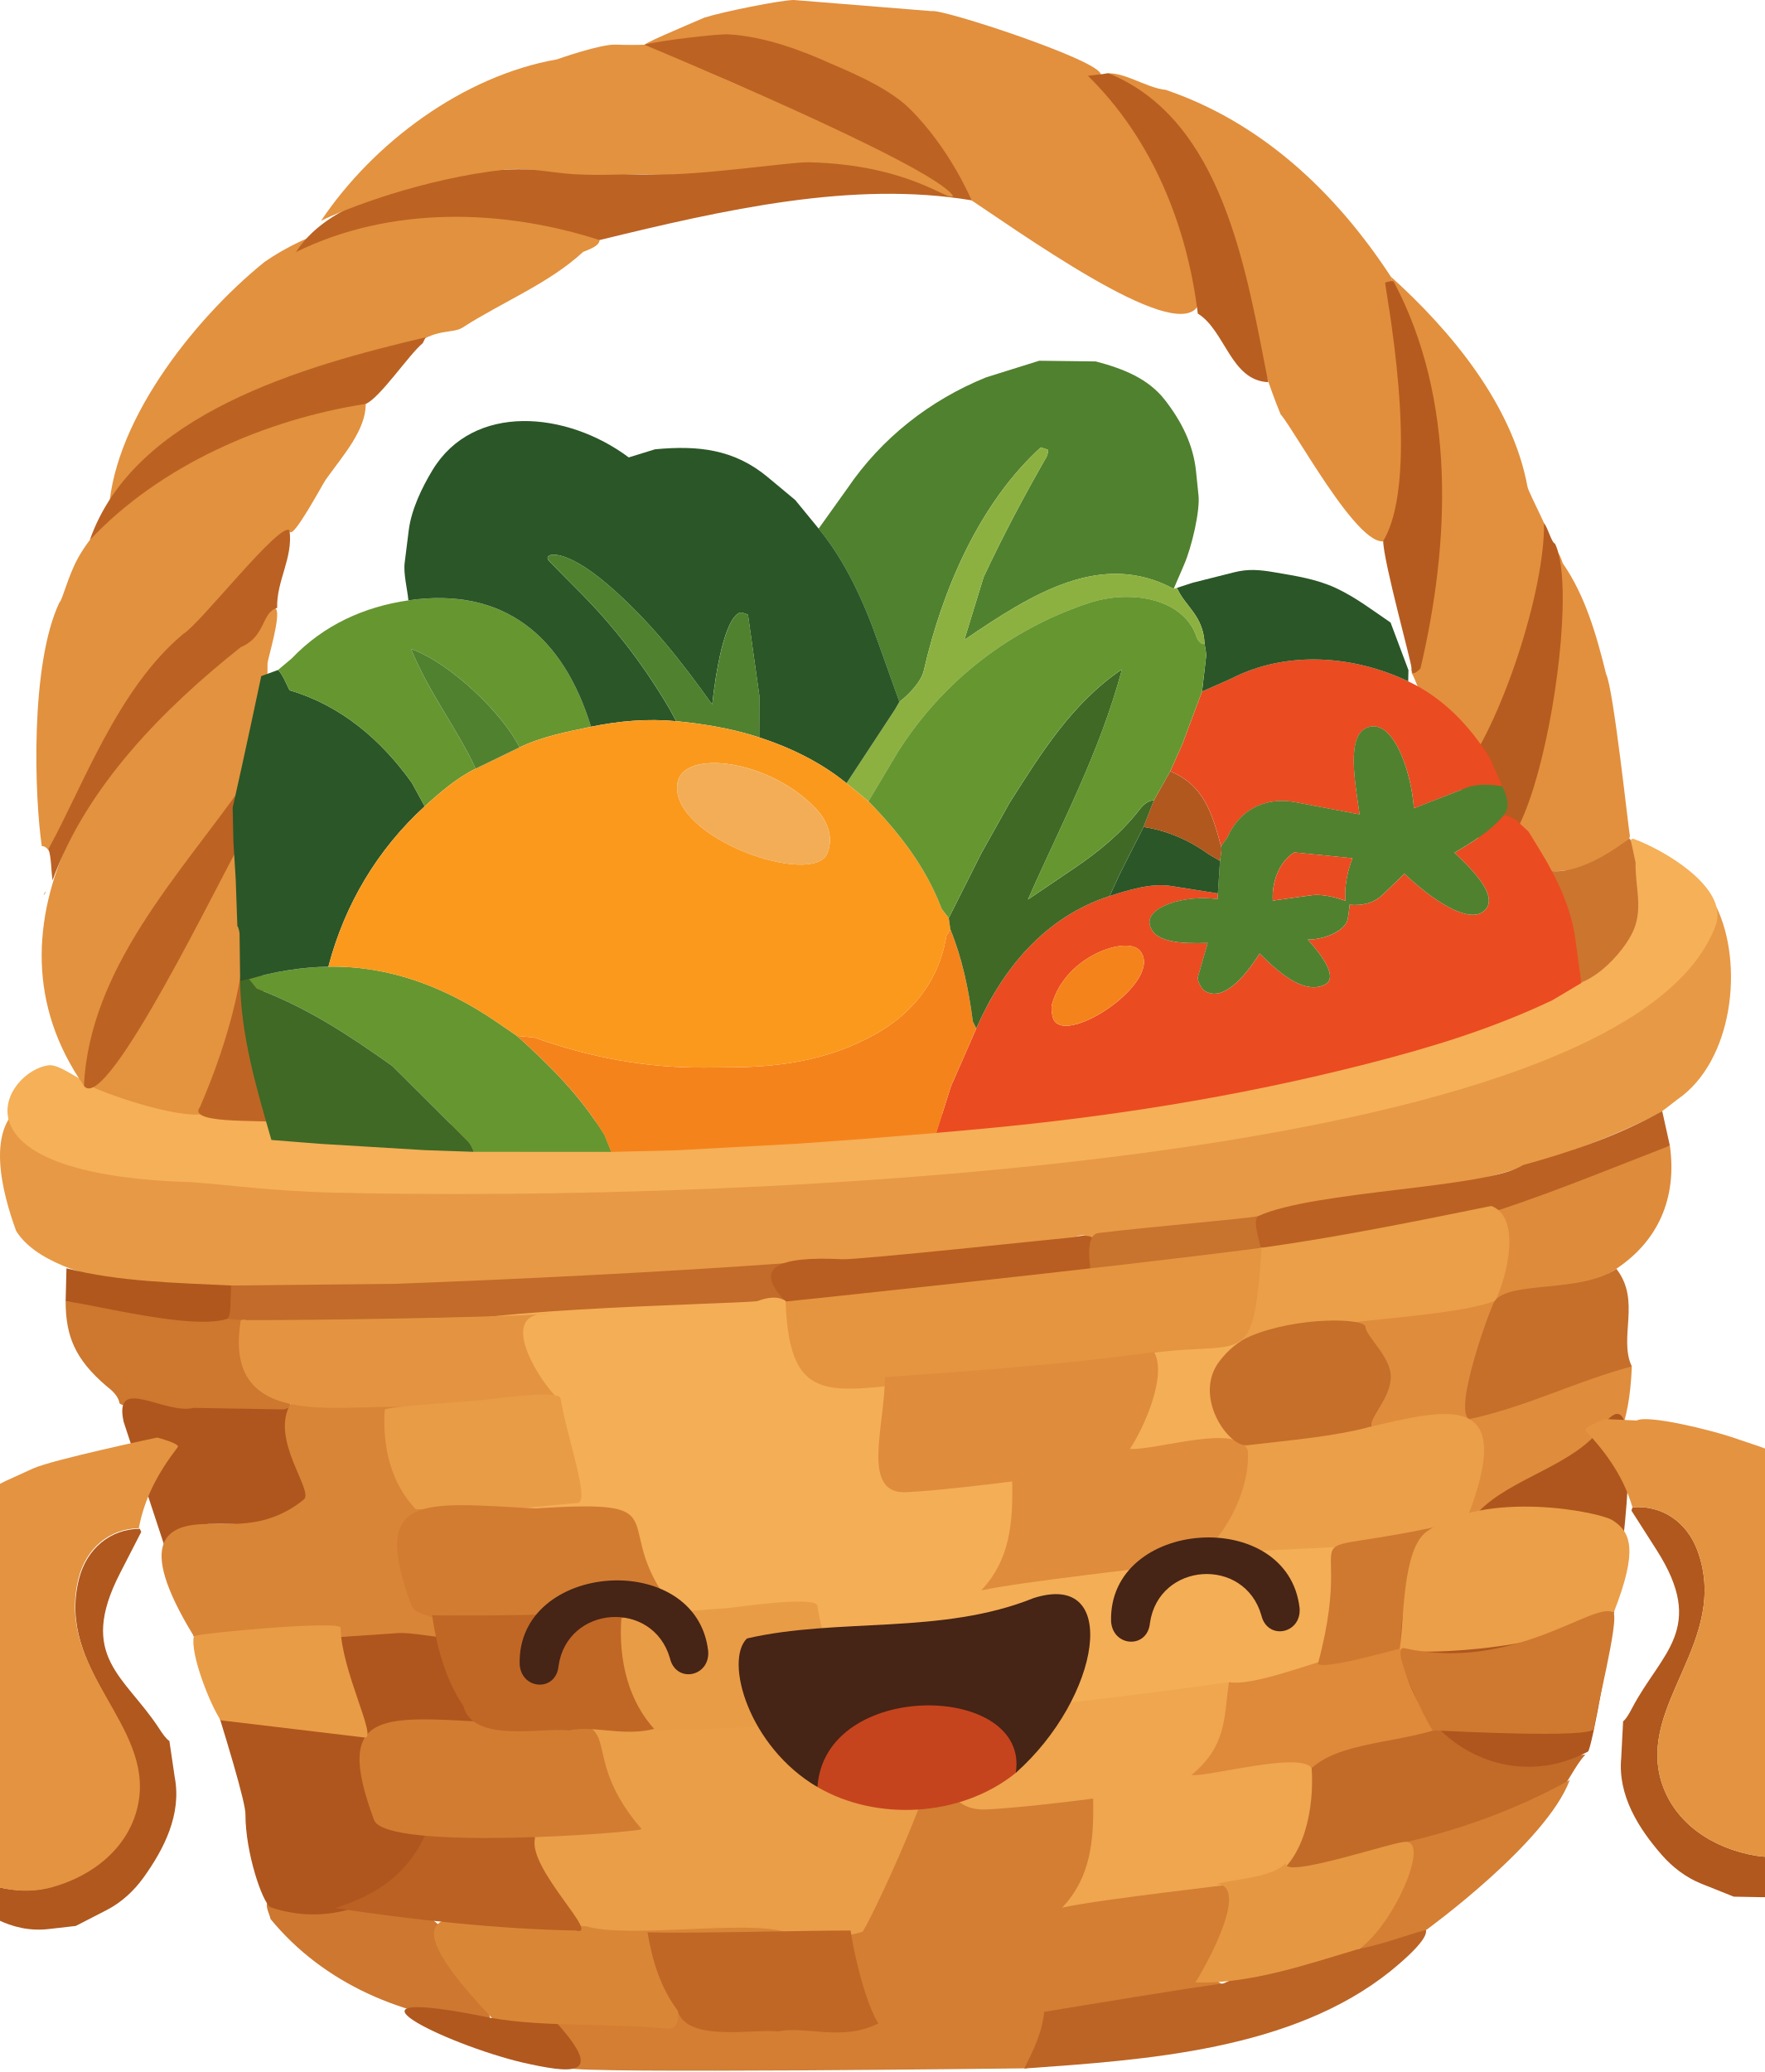
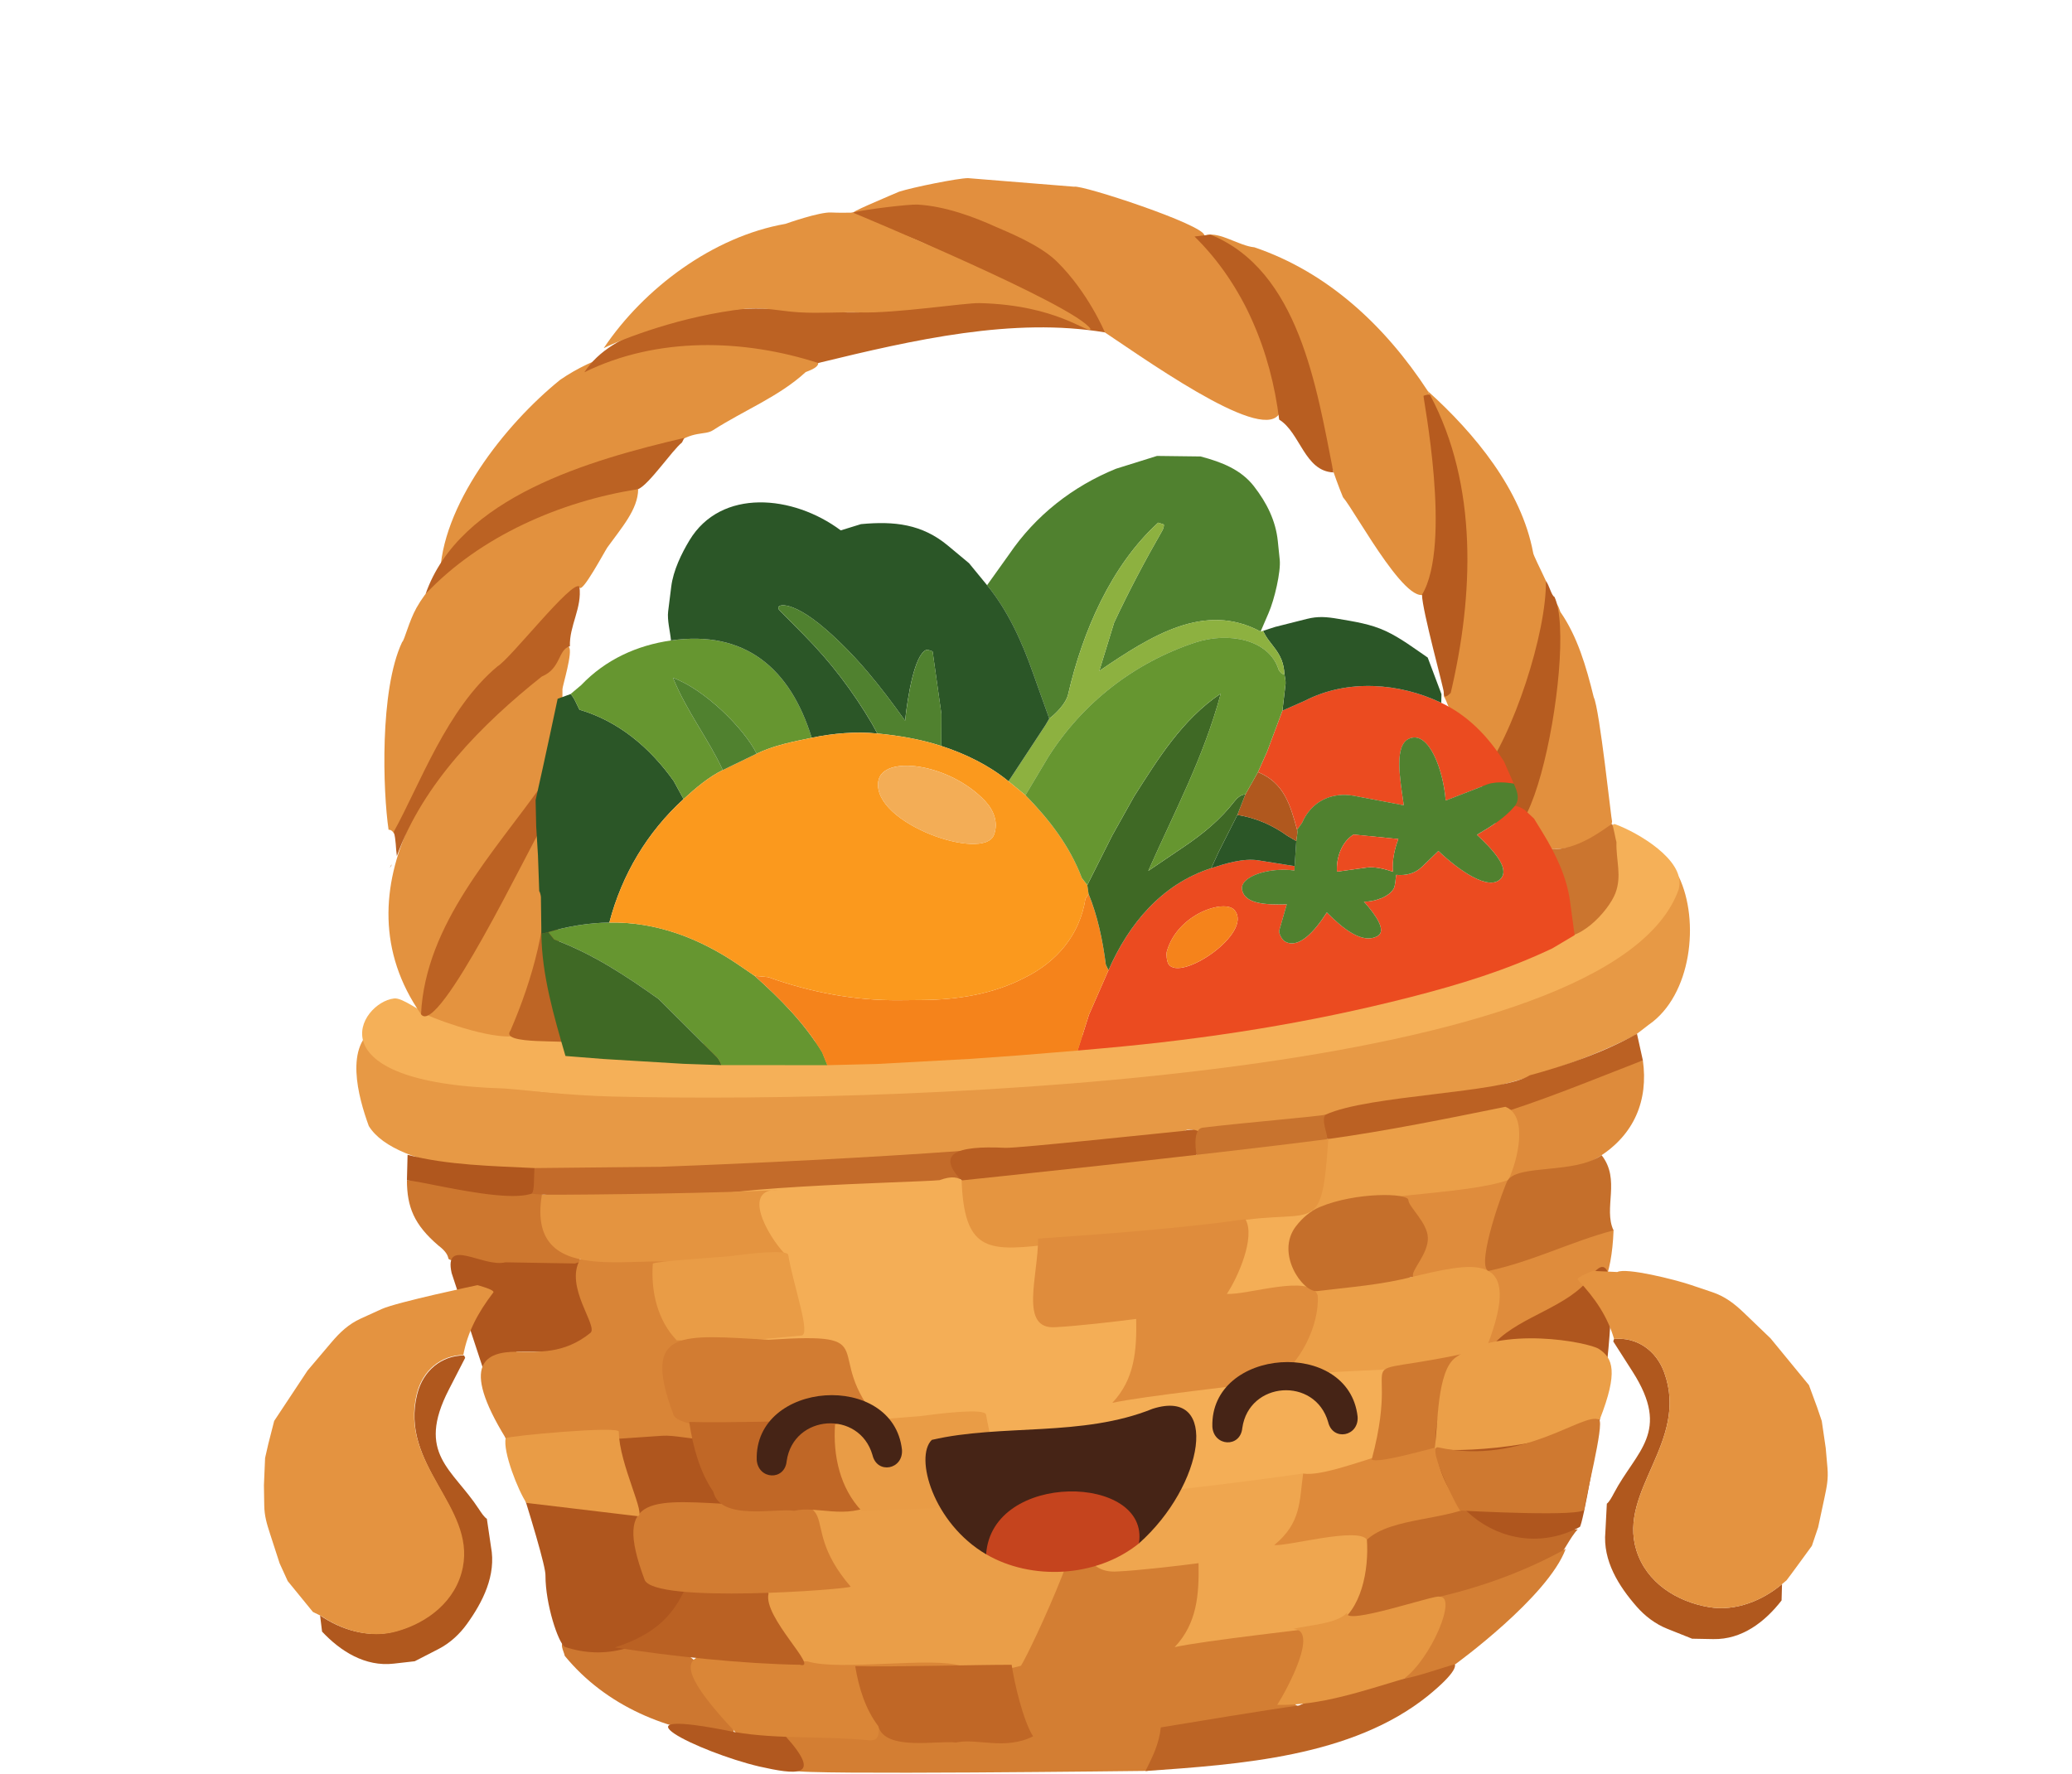
- <svg xmlns="http://www.w3.org/2000/svg" width="534" height="627" viewBox="0 0 534 627" fill="none">
+ <svg xmlns="http://www.w3.org/2000/svg" width="814" height="697" viewBox="-140 -70 814 697" fill="none">
  <g id="cesto">
    <g id="corpo">
      <path d="M519.51 274.461C527.873 291.803 524.535 321.143 507.693 332.701C507.693 332.701 502.015 337.133 502.043 336.969C448.676 363.778 386.763 368.094 330.057 375.547C329.626 372.89 324.216 373.389 324.274 376.4C296.382 377.59 264.873 386.021 238.65 382.443C194.088 387.728 26.303 407.208 4.885 372.477C0.751 361.14 -4.956 340.518 8.012 333.593C30.159 377.292 202.634 355.213 250.716 355.05C339.227 343.357 461.02 342.916 519.49 274.461" fill="#E79945" />
      <path d="M519.5 279.449C493.632 352.834 223.994 363.883 100.618 360.891C82.989 360.459 68.717 358.531 58.185 357.735C-17.895 355.587 1.317 323.877 14.841 322.352C18.352 321.959 25.229 328.021 28.874 328.404C33.957 328.941 41.448 330.083 49.217 331.464C65.187 334.303 99.103 340.422 118.631 340.298C172.44 339.952 267.598 337.727 290.828 336.902C331.87 330.764 381.593 324.433 423.978 313.019C442.528 307.389 465.433 298.786 478.544 290.575C496.03 283.535 489.977 252.19 494.581 253.897C503.847 257.331 521.428 267.815 519.701 278.298" fill="#F5B058" />
      <path d="M286.004 518.845C315.709 522.777 345.769 527.947 325.876 574.716L366.074 568.567C366.697 571.128 371.426 569.881 373.143 569.881C376.02 580.998 360.77 595.433 369.719 600.354L369.162 602.378L317.454 610.578L310.807 625.886C310.807 625.886 173.505 627.584 172.334 625.79C169.006 624.352 172.21 619.009 169.275 614.77C167.155 616.631 166.637 614.894 167.999 612.401C176.746 607.595 191.968 613.494 202.692 611.614C202.883 607.01 207.305 607.269 209.78 611.902C226.507 613.427 246.122 614.559 262.6 611.259C258.888 603.567 256.481 595.376 255.368 586.695C250.688 584.269 277.966 513.263 285.994 518.845H286.004Z" fill="#D37E33" />
      <path d="M479.83 530.987C476.722 534.172 474.42 539.965 471.466 542.756C457.999 548.943 440.562 558.908 425.484 557.431C427.584 560.97 392.326 566.265 391.501 567.282C388.278 567.138 386.705 566.418 389.247 563.685C404.047 513.329 385.602 538.344 436.955 520.043C456.225 520.225 444.235 533.001 479.83 530.978V530.987Z" fill="#C26B29" />
      <path d="M421.014 596.353C391.108 620.447 346.958 623.315 310.011 625.943C312.706 620.486 315.335 615.479 316.035 608.803C327.909 606.827 358.842 601.715 370.304 600.19C382.331 594.704 398.014 590.292 411.538 589.668C426.836 580.604 442.749 578.638 421.004 596.353H421.014Z" fill="#BC6425" />
      <path d="M73.685 399.487C78.577 403.899 87.871 424.933 87.871 424.933C89.665 436.482 36.508 426.458 36.173 424.607C35.914 423.197 35.089 421.634 32.288 419.495C22.601 411.237 19.896 404.225 19.867 393.799C35.501 393.54 72.793 398.672 73.685 399.487Z" fill="#CD772F" />
      <path d="M505.41 346.676C507.625 362.359 502.014 375.921 488.164 384.611C473.288 393.953 449.99 397.742 449.75 394.826C449.184 388.169 450.086 380.371 450.143 378.415C451.179 376.583 452.675 365.044 455.006 363.96C464.435 359.577 491.07 349.899 505.41 346.667V346.676Z" fill="#DE8B3B" />
      <path d="M101.558 577.391C111.869 577.516 126.17 574.849 133.585 583.367C133.095 594.896 152.202 607.777 147.492 612.419C122.324 610.578 98.01 600.372 81.877 580.7C81.474 578.619 79.21 575.482 82.529 574.504C85.483 575.128 101.223 573.142 101.558 577.391Z" fill="#CD7730" />
      <path d="M475.101 538.651C468.089 557.604 431.766 583.952 431.766 583.952C425.417 585.65 417.993 588.499 411.547 589.688C415.336 580.336 427.815 569.67 425.493 557.441C442.634 553.461 459.428 547.313 475.101 538.651Z" fill="#D47F34" />
      <path d="M69.964 389.004C84.677 410.029 29.497 394.5 19.867 393.8L20.117 383.796C35.808 387.892 53.62 388.189 69.954 389.004H69.964Z" fill="#B0571E" />
      <path d="M148.864 610.684C152.038 608.334 165.303 610.012 168.584 612.247C183.69 629.042 172.43 627.315 158.215 624.15C134.822 618.635 96.091 599.836 148.854 610.684H148.864Z" fill="#B1581F" />
      <path d="M238.66 382.194L239.878 383.882C237.461 391.498 245.029 388.055 247.446 391.834C250.141 395.891 238.919 395.824 237.595 393.359C213.031 397.08 183.317 400.754 158.177 397.963C132.088 402.787 68.516 399.516 68.909 399.037C70.002 397.685 69.666 394.088 69.954 389.004L119.408 388.505C155.894 387.163 202.519 384.851 238.65 382.185L238.66 382.194Z" fill="#C36B2A" />
      <path d="M505.41 346.676C465.557 362.1 424.774 380.419 381.449 377.638C379.137 374.597 376.298 370.089 380.778 368.017C397.611 360.229 450.134 359.606 460.934 352.566C475.417 348.614 489.891 343.588 503.099 336.241L505.41 346.676Z" fill="#BB6123" />
      <path d="M324.974 374.396C335.467 371.71 332.618 381.388 328.35 386.03C299.134 387.479 265.593 399.756 238.257 394.356C227.418 383.479 235.235 380.074 254.956 381.052C259.512 381.282 318.624 374.99 324.983 374.396H324.974Z" fill="#B85E22" />
      <path d="M380.777 368.008C378.878 369.888 381.641 375.988 381.449 377.628C380.183 388.534 342.574 381.398 330.124 384.179C330.124 384.179 328.053 373.677 332.474 373.13C346.986 371.327 378.811 368.641 380.768 368.008H380.777Z" fill="#C8732E" />
      <path d="M85.953 426.488C91.372 424.464 92.792 427.514 90.212 435.648C98.029 475.328 105.107 460.231 62.866 461.18C66.338 505.887 116.032 477.227 137.028 491.586C141.872 494.895 148.24 504.419 149.353 513.215C159.376 524.206 139.052 524.139 131.292 524.561C145.689 555.849 114.085 588.077 81.838 577.133C79.268 575.397 74.299 560.453 74.29 549.173C74.654 542.498 51.126 471.961 37.429 430.267C34.226 415.87 49.85 428.214 58.569 426.037L85.943 426.498L85.953 426.488Z" fill="#AF561E" />
      <path d="M229.116 393.751C248.319 386.721 234.977 416.052 250.093 418.095C292.411 417.606 361.326 397.55 401.965 396.293C406.972 386.165 406.713 454.341 403.797 502.27C403.27 511.123 274.436 522.009 227.15 523.026C220.388 522.163 169.956 516.801 148.25 489.974C123.37 459.233 127.523 406.393 130.698 403.583C126.487 396.312 220.158 394.711 229.116 393.751Z" fill="#F4AE56" />
      <path d="M282.656 518.528C293.312 518.193 264.797 578.84 261.104 584.547C260.826 584.988 199.996 599.183 175.969 584.345C153.007 570.159 155.703 527.727 168.047 523.746C191.009 516.332 263.281 519.814 282.656 518.528Z" fill="#EA9E48" />
      <path d="M371.953 509.032C376.03 515.996 370.802 528.005 366.467 534.45C374.792 534.901 394.302 526.47 396.997 535.035C397.802 546.746 394.992 562.899 384.451 568.701C373.852 570.255 333.453 574.629 321.473 577.257C330.268 567.963 331.103 556.626 330.853 544.272C323.142 545.298 306.846 547.168 299.173 547.514C284.718 548.607 284.085 533.548 283.989 518.988C309.733 517.185 346.689 512.658 371.953 509.032Z" fill="#EFA64F" />
      <path d="M177.37 582.887C190.079 586.753 226.392 580.835 237.806 584.691C239.974 588.412 198.913 586.014 198.28 586.695C199.546 593.285 201.627 599.749 205.32 605.379C204.706 608.756 206.874 614.28 201.387 613.868C184.66 612.142 165.189 613.504 148.874 610.664C109.241 568.51 144.759 581.813 177.37 582.878V582.887Z" fill="#DA8637" />
      <path d="M205.042 608.305C199.996 601.649 197.397 593.323 195.978 584.729C209.809 585.122 244.156 584.154 257.44 584.192C258.466 591.299 261.977 606.253 265.852 612.305C254.802 617.878 243.887 612.919 235.523 614.741C228.675 613.782 207.718 618.261 205.042 608.315V608.305Z" fill="#C06726" />
      <path d="M425.484 557.431C432.764 557.086 422.088 581.976 411.538 589.678C395.529 594.416 378.581 600.373 361.767 599.931C365.69 593.831 378.313 570.294 368.078 570.121C373.661 568.577 385.199 568.241 389.247 563.695C387.453 569.171 424.246 556.415 425.484 557.431Z" fill="#E69742" />
      <path d="M434.384 502.472C436.063 508.706 438.47 514.989 442.393 520.12C428.994 527.832 406.943 525.885 396.997 535.045C393.62 529.913 365.767 537.711 360.597 537.145C371.301 528.35 370.428 519.88 371.953 509.032C385.794 511.43 435.075 484.679 434.375 502.462L434.384 502.472Z" fill="#DE8A3A" />
      <path d="M132.29 427.639C130.045 437.201 128.798 451.138 134.822 459.032C137.316 460.902 150.178 487.413 150.178 487.413C148.413 501.292 129.355 493.542 120.185 494.194C103.323 495.393 60.737 498.511 58.684 495.154C40.518 465.516 51.059 461.247 62.876 461.171C71.575 461.113 81.445 462.235 91.938 453.785C95.17 451.186 81.656 435.763 87.881 424.924C88.399 424.013 138.045 421.308 132.299 427.639H132.29Z" fill="#D98537" />
      <path d="M165.898 397.588C151.108 396.898 161.448 415.352 168.076 422.44C156.345 425.95 142.466 421.538 132.29 427.638C117.068 420.215 66.223 439.436 72.88 399.487C94.019 399.526 145.555 398.806 165.908 397.588H165.898Z" fill="#E49440" />
      <path d="M443.823 425.557C457.241 425.461 493.027 408.206 493.891 413.683C492.461 449.718 475.619 451.138 445.751 460.883C439.411 455.905 455.563 434.871 440.331 428.962C386.015 442.486 438.758 419.591 409.034 402.749C401.188 395.21 455.448 389.464 453.846 394.279C453.846 394.279 451.486 419.438 443.823 425.567V425.557Z" fill="#DF8C3C" />
      <path d="M451.39 364.929C460.474 368.401 456.273 386.002 452.58 393.646C436.054 399.794 390.312 399.228 377.497 406.767C367.887 405.185 377.986 379.364 381.833 377.58C404.872 374.386 428.38 369.6 451.39 364.929Z" fill="#EB9F48" />
      <path d="M161.927 556.251C159.635 565.459 182.386 586.378 174.195 584.182C152.096 583.846 123.513 580.844 101.568 577.382C117.356 572.193 125.537 564.778 131.014 549.777C139.474 552.405 160.163 546.871 161.937 556.251H161.927Z" fill="#BA6123" />
      <path d="M381.842 377.581C378.984 419.716 376.586 402.394 336.321 411.698C328.475 412.494 275.846 419.333 269.334 419.352C247.733 421.702 238.784 421.078 237.777 393.857C237.777 393.857 334.94 383.748 381.842 377.581Z" fill="#E59540" />
      <path d="M212.782 519.986C212.782 519.986 148.653 526.058 147.569 520.466C141.181 513.32 134.131 498.117 138.889 490.665L180.621 487.576C191.623 484.689 238.478 519.603 212.782 519.986Z" fill="#F2AA54" />
      <path d="M174.732 454.821L141.239 457.909C141.239 457.909 141.574 457.928 139.263 456.854L125.854 456.701C118.286 448.817 115.687 437.594 116.454 426.574C116.943 425.624 143.665 423.965 146.178 423.687C153.602 422.708 169.265 420.809 169.658 423.14C171.807 435.782 178.799 454.715 174.742 454.83L174.732 454.821Z" fill="#E99C46" />
      <path d="M150.696 521.291C197.521 518.221 170.56 526.058 194.193 553.489C193.282 554.554 116.809 560.328 113.231 550.765C100.378 516.361 116.435 519.478 150.696 521.291Z" fill="#D27C32" />
      <path d="M444.11 459.243C422.884 472.124 383.712 465.928 360.597 472.335C377.152 453.766 373.257 437.816 375.147 437.365C380.537 436.885 409.12 431.197 414.002 431.917C437.924 426.363 459.265 420.416 444.11 459.253V459.243Z" fill="#EB9F48" />
      <path d="M455.822 457.008C438.758 465.046 431.872 484.066 434.385 502.472C433.991 501.014 432.86 499.729 433.445 496.573C430.375 496.669 401.198 505.752 398.896 503.479C412.727 451.8 379.387 476.863 455.822 457.008Z" fill="#CF7930" />
      <path d="M410.482 427.418L410.693 421.5C410.789 423.159 412.842 425.768 410.482 427.418Z" fill="#EB9F48" />
      <path d="M425.522 484.584C416.372 517.789 450.594 546.036 480.645 530.028C482.908 527.899 504.173 404.676 484.894 431.744C476.559 443.455 457.443 447.129 447.487 457.459C431.651 473.879 423.019 484.852 425.522 484.584Z" fill="#AF561E" />
      <path d="M493.881 413.472C476.703 418.076 462.239 425.663 444.715 429.432C439.612 427.063 451.141 395.449 452.359 393.732C456.762 387.479 478.784 391.373 489.2 383.939C496.787 393.598 489.795 404.734 493.881 413.481V413.472Z" fill="#C56F2B" />
      <path d="M349.269 409.108C353.346 416.071 346.305 432.012 341.97 438.458C350.296 438.909 374.984 430.459 377.67 439.024C378.475 450.735 370.495 466.907 359.954 472.709C349.356 474.263 308.956 478.637 296.976 481.265C305.772 471.971 306.606 460.634 306.357 448.28C298.645 449.306 282.349 451.176 274.676 451.522C260.221 452.615 267.904 431.293 267.818 416.733C293.562 414.93 324.015 412.743 349.269 409.117V409.108Z" fill="#DF8C3C" />
      <g>
        <path d="M488.529 487.663C467.303 500.544 423.373 500.88 423.661 498.904C424.975 490.157 424.39 468.758 431.871 463.415C449.769 450.62 484.126 457.497 488.116 460.068C493.66 463.646 495.78 469.074 488.529 487.663Z" fill="#EB9F48" />
        <path d="M433.905 523.621C436.974 523.717 482.62 526.249 482.496 523.027C482.39 520.331 490.495 489.13 488.183 487.874C482.179 484.603 458.152 506.03 425.023 498.76C419.729 497.599 434.49 526.767 433.905 523.621Z" fill="#CF7930" />
        <path d="M66.827 520.581C63.595 515.91 57.466 500.333 58.674 495.153C59.307 494.3 103.074 490.214 103.093 492.573C103.208 505.397 114.382 526.316 110.354 525.779" fill="#E99C46" />
        <path d="M415.153 431.648C403.241 434.842 390.206 435.801 377.497 437.346C371.876 438.027 360.875 422.507 369.152 411.832C371.665 408.59 374.763 405.885 378.494 404.312C392.661 398.366 413.158 398.778 413.273 401.54C413.389 404.303 420.784 410.393 420.947 416.398C421.119 422.901 414.098 429.375 415.163 431.648H415.153Z" fill="#C56F2B" />
        <path d="M162.052 456.471C208.878 453.402 181.916 461.238 205.55 488.67C204.638 489.734 128.165 495.509 124.587 485.946C111.735 451.541 127.791 454.658 162.052 456.471Z" fill="#D27C32" />
        <path d="M140.231 516.197C134.956 508.457 132.251 498.77 130.764 488.766C145.209 489.226 181.081 488.094 194.96 488.142C196.025 496.41 199.699 513.809 203.746 520.849C192.208 527.333 180.813 521.559 172.065 523.679C164.91 522.557 143.022 527.774 140.231 516.197Z" fill="#C06726" />
        <path d="M253.028 521.626L198.528 523.746C190.088 514.855 187.191 502.203 188.054 489.773C188.601 488.708 218.393 486.838 221.193 486.512C229.461 485.409 246.927 483.27 247.369 485.888C249.766 500.141 257.564 521.502 253.037 521.626H253.028Z" fill="#E99C46" />
      </g>
    </g>
    <g id="rosto">
      <g id="boca" transform="translate(277.0 516.0) scale(1.18) translate(-277.0 -512.0)">
        <path d="M302.789 529.376C294.08 505.292 260.97 510.251 251.925 532.992C234.286 522.652 228.004 500.63 233.835 494.895C257.085 489.485 283.807 494.05 307.364 484.536C329.866 477.352 324.59 510.03 302.779 529.376H302.789Z" fill="#462416" />
        <path d="M302.789 529.376C288.574 540.848 266.878 541.749 251.925 532.983C253.814 505.138 306.558 506.241 302.789 529.376Z" fill="#C5441E" />
      </g>
      <g id="olho-esq" transform="translate(185.0 490.0) rotate(-4.0) scale(1.3 1.3)">
        <path d="M-22 9C-21-15 21-15 22 9C22 15 14 16 13 10C10-4-10-4-13 10C-14 16-22 15-22 9Z" fill="#462416" />
      </g>
      <g id="olho-dir" transform="translate(364.0 477.0) rotate(-4.0) scale(-1.3 1.3)">
        <path d="M-22 9C-21-15 21-15 22 9C22 15 14 16 13 10C10-4-10-4-13 10C-14 16-22 15-22 9Z" fill="#462416" />
      </g>
    </g>
    <g id="alca">
      <path d="M333.146 22.521C340.474 32.151 369.421 83.686 362.285 93.009C354.362 103.368 308.927 70.421 289.092 57.29C263.646 37.474 196.371 15.001 195.325 13.562C194.193 13.812 197.099 12.316 201.109 10.551C206.432 8.201 213.204 5.333 213.204 5.333C218.527 3.606 236.434 0 240.271 0L281.975 3.367C284.968 2.523 333.127 18.329 333.146 22.511V22.521Z" fill="#E28F3E" />
      <path d="M180.161 70.805C183.633 73.442 179.317 75.15 176.516 76.214C166.08 85.835 152.249 91.244 140.039 99.1C136.788 101.191 132.069 98.965 124.137 105.277C88.082 110.485 54.761 132.545 32.864 156.927C33.065 129.054 58.204 96.903 80.092 79.236C106.651 60.906 148.058 59.429 180.161 70.805Z" fill="#E2913E" />
      <path d="M420.937 83.686C422.683 86.065 428.783 139.816 421.445 161.32C415.71 174.585 392.604 131.107 387.597 125.38C373.133 90.314 370.399 44.687 333.98 22.396C339.304 21.044 346.852 26.636 352.799 27.182C381.516 36.937 404.056 57.875 420.937 83.686Z" fill="#E18F3D" />
      <path d="M110.708 122.225C110.66 130.176 104.119 137.447 98.604 145.12C97.702 146.377 88.542 163.584 87.679 160.773C87.65 160.697 81.176 167.727 77.522 171.717C70.098 179.813 61.744 188.579 54.147 195.984C36.892 213.815 25.066 235.06 17.632 258.617C15.273 260.66 15.196 255.979 12.654 256.046C10.458 241.285 9.038 201.202 17.987 182.287C18.869 181.741 20.596 174.25 23.646 168.802C27.483 161.944 32.969 156.62 36.46 153.455C56.9 134.915 89.281 118.571 110.708 122.215V122.225Z" fill="#E2913E" />
      <path d="M294.06 60.618C258.13 54.585 219.16 63.448 181.446 72.646C152.278 63.218 118.247 62.163 89.569 76.281C100.618 59.17 128.645 54.902 148.058 51.622C178.194 48.782 217.376 62.815 240.587 35.796C225.078 24.9 208.005 18.502 188.985 15.989C190.769 14.08 193.052 14.071 195.037 13.534C199.507 12.325 217.155 10.205 220.493 10.397C231.322 11.021 242.573 15.222 251.1 19.087C254.553 20.651 268.182 25.907 275.136 32.717C287.49 44.812 294.051 60.599 294.051 60.599L294.06 60.618Z" fill="#BC6223" />
      <path d="M441.636 235.463C438.183 233.228 428.495 204.866 427.248 203.715C434.087 163.104 435.142 122.628 420.927 83.686C439.41 100.337 457.721 122.561 462.296 147.163C462.315 148.046 465.212 153.657 467.331 158.289C468.051 159.853 468.674 181.587 463.485 201.039C459.025 217.757 448.964 232.902 441.645 235.463H441.636Z" fill="#E2903D" />
      <path d="M493.315 252.814C491.665 267 449.021 266.156 450.661 256.89C461.49 243.683 465.154 146.165 472.981 170.422C479.676 180.072 483.1 191.706 486.121 204.002C488.404 208.462 493.056 252.689 493.315 252.814Z" fill="#E2903E" />
      <path d="M335.505 22.185C370.274 36.304 377.228 82.142 383.847 115.645C372.481 115.175 370.821 99.982 362.534 94.889C359.273 68.167 348.694 41.982 329.28 22.943L335.515 22.185H335.505Z" fill="#B85E21" />
      <path d="M470.65 164.504C480.606 184.695 456.426 306.162 441.626 235.463C454.498 219.186 467.638 178.489 467.312 158.289C468.549 159.776 469.557 164.159 470.64 164.504H470.65Z" fill="#B65C20" />
      <path d="M80.965 200.808C81.56 253.456 35.204 273.522 25.401 328.548C-8.783 279.545 31.952 224.183 72.745 192.703C73.656 191.994 81.579 182.182 83.497 184.234C85.185 186.037 80.955 199.629 80.965 200.808Z" fill="#E3923F" />
      <path d="M74.951 255.547C77.781 262.233 74.107 307.975 64.017 336.596C56.42 339.732 32.979 331.253 28.221 329.047C41.793 303.85 71.335 253.581 74.145 254.233C74.289 254.272 74.778 255.145 74.951 255.547Z" fill="#E4933F" />
      <path d="M72.774 255.317C68.544 261.628 32.144 338.025 25.392 328.558C27.195 292.897 54.099 265.072 73.618 237.419C76.255 239.836 76.85 253.427 73.148 254.866C73.119 254.876 73.004 254.962 72.774 255.317Z" fill="#BC6223" />
      <path d="M84.734 339.991C83.804 338.37 56.027 340.806 60.535 334.984C69.139 315.053 76.044 291.189 74.241 269.042C78.644 264.649 80.044 324.146 84.734 339.981V339.991Z" fill="#BE6525" />
      <path d="M495.032 260.947C494.849 268.247 497.238 274.184 494.6 281.042C491.962 287.9 479.724 301.587 470.247 297.539C460.349 293.309 450.891 270.203 450.613 260.314C454.085 258.578 464.214 264.621 473 263.518C483.33 262.213 493.497 253.044 493.324 253.869C493.622 253.725 494.888 260.784 495.041 260.947H495.032Z" fill="#CB752F" />
      <path d="M127.935 103.867C123.887 107.157 115.082 120.316 110.708 122.225C80.39 126.915 48.517 140.717 27.185 163.42C40.537 125.179 92.024 110.725 128.827 102.073L127.935 103.867Z" fill="#BB6223" />
      <path d="M419.249 85.528C419.872 85.269 421.599 84.818 421.819 85.221C440.734 120.786 438.94 164.044 429.924 202.285C427.497 204.76 427.143 203.561 427.2 202.094C427.258 200.626 418.702 169.876 418.645 163.708C430.576 143.873 418.884 85.681 419.249 85.528Z" fill="#B65B1F" />
      <path d="M87.631 160.495C88.753 168.859 83.631 175.784 83.89 183.956C79.085 185.28 80.524 192.646 72.841 195.85C49.457 214.428 26.12 238.014 15.905 266.395C15.435 263.221 15.608 259.998 14.687 256.861C25.008 238.215 35.52 208.472 55.451 191.85C60.631 188.771 84.763 157.723 87.621 160.495H87.631Z" fill="#BA6123" />
      <path d="M195.047 13.543C195.047 13.543 282.311 49.752 288.44 59.266C287.375 61.405 275.625 49.867 244.865 49.109C239.12 48.965 211.995 53.204 197.761 52.773C190.213 52.543 182.319 53.224 173.85 52.725C167.03 52.322 159.712 50.576 152.892 51.325C127.906 54.058 104.608 63.132 97.175 66.805C112.943 43.277 140.126 22.953 168.574 17.965C168.574 17.965 181.974 13.188 186.625 13.505C189.091 13.668 195.047 13.553 195.047 13.553V13.543Z" fill="#E3923F" />
    </g>
    <g id="frutas">
      <g>
        <path d="M156.47 313.471C166.416 322.391 175.845 331.781 182.99 343.559L185.014 348.566L143.329 348.547C143.368 348.029 142.322 346.063 141.708 345.449L118.756 322.573C105.548 313.212 92.859 304.81 77.704 299.189L75.383 296.283C82.941 294.01 91.382 292.657 99.39 292.513C117.749 292.187 134.812 298.642 150.245 309.203L156.479 313.471H156.47Z" fill="#669630" />
        <path d="M75.373 296.283L77.695 299.189C92.849 304.81 105.539 313.212 118.746 322.573L141.699 345.449C142.313 346.063 143.358 348.039 143.32 348.547L128.559 348.039L96.935 346.13L82.145 344.96C77.57 329.134 72.889 313.327 72.678 296.935L75.364 296.273L75.373 296.283Z" fill="#3F6925" />
      </g>
      <path d="M84.15 202.737C85.416 203.83 86.605 206.871 87.641 208.885C103.083 213.402 115.399 223.867 124.674 236.921L128.539 243.999C114.315 256.986 104.349 273.58 99.381 292.513C91.372 292.657 82.931 294 75.373 296.283L72.688 296.945L72.505 282.509C72.505 281.991 72.064 280.217 71.844 280.255L71.345 266.117L70.645 254.675L70.415 244.441C73.935 228.96 79.076 204.588 79.076 204.588L84.159 202.737H84.15Z" fill="#2B5627" />
      <path d="M178.885 219.915C171.567 221.44 163.989 222.888 157.247 226.159C152.364 216.232 136.673 200.77 124.395 196.368C129.863 209.748 138.255 220.27 143.962 232.595C138.342 235.319 133.124 239.817 128.539 243.999L124.674 236.921C115.399 223.867 103.083 213.402 87.641 208.885C86.595 206.87 85.415 203.83 84.149 202.736L88.302 199.245C97.961 189.116 110.296 183.582 123.609 181.673C152.71 177.511 170.492 192.646 178.885 219.915Z" fill="#669630" />
      <g id="tomate">
        <path d="M462.641 251.663L466.056 257.226C471.207 265.638 475.571 274.759 476.808 284.265L478.602 297.472L469.854 302.671C451.813 311.246 433.493 316.866 413.964 321.864C374.14 332.05 334.297 338.284 293.38 341.929L283.366 342.821L287.807 328.769L295.49 311.226C303.47 293.003 316.409 277.426 335.841 271.153C341.222 269.417 348.387 267.125 354.43 268.103L368.606 270.357L368.539 272.074C358.343 270.673 346.91 274.539 347.975 279.709C349.116 285.253 357.298 285.598 365.527 285.358L362.582 295.602C362.266 296.715 363.695 299.275 364.673 299.88C370.093 303.208 376.548 295.938 381.257 288.543C387.636 294.959 395.175 301.079 401.121 297.875C404.872 295.861 400.565 289.578 395.827 284.332C399.865 284.38 405.84 282.5 407.605 279.037C408.114 278.04 408.372 274.827 408.478 273.791C412.363 274.136 415.844 273.311 418.587 270.664L425.091 264.391C432.821 271.757 445.022 280.476 449.626 275.239C453.242 271.124 446.441 263.873 440.216 258.041C445.827 254.752 451.295 251.327 455.083 246.733C456.215 246.666 458.421 247.731 459.236 248.488L462.651 251.673L462.641 251.663ZM345.02 287.67C341.232 283.104 322.586 289.041 318.404 303.86C318.078 305.021 318.404 307.774 319.018 308.781C323.574 316.166 352.483 296.667 345.02 287.679V287.67Z" fill="#EB4B20" />
        <path d="M426.203 206.17C436.773 211.196 444.552 219.349 450.834 229.18L454.709 237.976C451.525 237.391 447.132 237.141 444.005 238.359L427.949 244.604C427.105 232.998 421.513 217.287 413.888 220.145C407.452 222.553 410.051 236.173 411.499 246.455L392.134 242.772C383.175 241.064 375.205 244.901 371.512 253.38L369.594 256.075C366.937 246.503 364.606 237.669 354.209 233.391L357.854 225.219L363.82 209.249L372.596 205.374C389.381 196.732 409.686 198.315 426.213 206.17H426.203Z" fill="#EB4B20" />
        <path d="M420.88 188.388L426.289 202.784L426.213 206.17C409.686 198.315 389.381 196.732 372.596 205.374L363.82 209.249L365.047 198.698C365.153 197.806 364.75 195.668 364.587 194.814C364.184 186.095 358.688 183.611 356.223 177.885L360.961 176.35L373.43 173.204C377.766 172.111 381.142 172.389 385.717 173.175C392.105 174.278 398.388 175.17 404.44 178C410.319 180.753 415.528 184.743 420.889 188.397L420.88 188.388Z" fill="#2B5627" />
        <path d="M454.709 237.966C455.822 240.479 457.366 243.942 455.074 246.723C451.285 251.318 445.808 254.742 440.207 258.032C446.432 263.863 453.232 271.115 449.616 275.229C445.012 280.466 432.812 271.757 425.081 264.381L418.578 270.654C415.835 273.302 412.353 274.126 408.468 273.781C408.363 274.817 408.104 278.03 407.595 279.028C405.821 282.481 399.846 284.37 395.817 284.322C400.555 289.578 404.862 295.851 401.112 297.865C395.165 301.069 387.616 294.959 381.248 288.533C376.548 295.928 370.083 303.198 364.664 299.87C363.685 299.266 362.256 296.714 362.573 295.592L365.517 285.348C357.297 285.588 349.116 285.243 347.965 279.699C346.9 274.529 358.324 270.664 368.529 272.064L368.596 270.347L369.249 260.487C369.316 259.413 369.901 257.226 369.584 256.056L371.503 253.361C375.186 244.882 383.166 241.045 392.124 242.752L411.49 246.436C410.041 236.153 407.442 222.534 413.878 220.126C421.513 217.268 427.095 232.979 427.939 244.584L443.995 238.34C447.122 237.122 451.515 237.372 454.7 237.957L454.709 237.966ZM407.202 272.573C406.828 268.496 407.816 263.547 409.351 259.71L391.75 257.945C386.964 260.88 384.902 267.192 385.228 272.534L396.997 270.904C400.009 270.482 404.191 271.47 407.193 272.582L407.202 272.573Z" fill="#50812F" />
        <path d="M346.114 250.224C353.403 251.375 359.974 254.253 365.844 258.502L369.258 260.497L368.606 270.357L354.43 268.103C348.387 267.124 341.222 269.417 335.841 271.153L338.795 264.727L346.123 250.224H346.114Z" fill="#2B5627" />
        <path d="M345.02 287.67C352.473 296.657 323.564 316.157 319.018 308.771C318.394 307.764 318.078 305.011 318.404 303.851C322.586 289.032 341.232 283.095 345.02 287.66V287.67Z" fill="#F5831B" />
        <path d="M369.584 256.075C369.91 257.245 369.325 259.432 369.248 260.506L365.834 258.511C359.964 254.272 353.384 251.385 346.104 250.234L349.231 242.206L354.19 233.401C364.587 237.678 366.918 246.503 369.574 256.085L369.584 256.075Z" fill="#B0581E" />
        <path d="M407.202 272.572C404.2 271.469 400.018 270.482 397.006 270.894L385.238 272.525C384.912 267.182 386.974 260.88 391.76 257.936L409.36 259.701C407.826 263.528 406.838 268.486 407.212 272.563L407.202 272.572Z" fill="#EB4B20" />
      </g>
      <g>
        <path d="M355.225 178.182C333.328 166.432 312.428 179.64 291.864 193.644L297.705 174.633C303.594 162.068 309.886 150.213 316.802 138.157C316.965 137.725 317.512 136.19 317.109 136.066L314.999 135.385C296.506 152.218 285.274 178.23 279.615 202.871C278.791 206.487 274.685 210.534 272.201 212.386L265.804 194.459C261.42 181.971 255.876 169.847 247.771 159.968L256.471 147.787C266.811 132.594 281.371 121.122 298.463 114.187L314.538 109.161L331.659 109.372C340.032 111.578 347.562 114.561 352.626 121.093C357.69 127.615 361.182 134.646 361.997 142.636L362.755 149.993C363.225 154.549 360.721 165.569 358.324 171.008L355.225 178.201V178.182Z" fill="#50812F" />
        <path d="M355.225 178.182L356.213 177.875C358.678 183.611 364.165 186.085 364.577 194.804C363.896 195.389 362.515 193.778 362.285 193.049C358.621 181.414 342.795 178.115 329.501 182.517C305.532 190.45 285.418 206.18 271.904 227.348L262.868 242.484L256.212 237.017L270.791 214.831L272.211 212.376C274.695 210.525 278.79 206.477 279.625 202.861C285.284 178.22 296.516 152.199 315.008 135.375L317.118 136.056C317.521 136.19 316.974 137.725 316.811 138.147C309.896 150.213 303.604 162.059 297.715 174.624L291.873 193.634C312.438 179.621 333.337 166.413 355.235 178.172L355.225 178.182Z" fill="#8DB140" />
        <path d="M247.781 159.958C255.886 169.838 261.43 181.961 265.813 194.449L272.211 212.376L270.791 214.831L256.212 237.017C248.549 230.725 239.274 226.217 229.788 223.128L229.826 210.515L226.383 185.99C225.663 185.702 224.33 185.194 223.822 185.414C219.256 187.457 216.628 203.341 215.563 213.191C205.828 199.562 196.476 187.755 184.295 177.194C170.138 164.917 163.971 167.478 166.177 169.742L168.431 172.053L175.595 179.276C186.232 189.989 195.018 201.547 202.653 214.534L204.658 218.227C196.064 217.402 187.288 218.16 178.876 219.905C170.483 192.637 152.7 177.501 123.6 181.664C123.293 178.201 122.056 173.693 122.487 170.25L123.705 160.505C124.501 154.165 127.715 147.528 130.889 142.281C143.272 121.794 171.577 124.422 190.299 138.416L198.251 135.96C211.334 134.723 222.22 135.931 232.377 144.391L240.684 151.307L247.772 159.949L247.781 159.958Z" fill="#2B5627" />
        <path d="M229.797 223.128C221.769 220.51 213.079 219.032 204.677 218.227L202.672 214.534C195.037 201.547 186.242 189.999 175.614 179.276L168.45 172.053L166.196 169.742C163.99 167.478 170.157 164.917 184.314 177.194C196.495 187.754 205.847 199.571 215.582 213.191C216.647 203.341 219.275 187.457 223.841 185.414C224.349 185.184 225.682 185.692 226.402 185.99L229.845 210.515L229.807 223.128H229.797Z" fill="#50812F" />
      </g>
      <g id="laranja">
        <path d="M295.48 311.236L287.797 328.779L283.356 342.83L260.557 344.701L241.614 346.072L204.572 348.096L185.014 348.576L182.991 343.569C175.845 331.781 166.416 322.4 156.47 313.48L161.755 313.969C178.492 319.955 195.584 323.197 213.281 323.043L222.258 322.966C236.32 322.842 250.179 320.636 262.552 314.2C275.29 307.888 284.172 297.328 286.416 283.219L287.653 281.281C291.164 289.828 293.207 299.438 294.435 309.107L295.48 311.245V311.236Z" fill="#F5831B" />
        <path d="M204.677 218.236C213.079 219.042 221.779 220.519 229.797 223.138C239.274 226.226 248.558 230.734 256.222 237.026L262.878 242.493C272.134 251.998 280.172 262.242 285.054 275.085L287.164 277.819L287.663 281.281L286.426 283.219C284.181 297.328 275.299 307.888 262.562 314.2C250.189 320.635 236.329 322.851 222.268 322.966L213.29 323.043C195.584 323.196 178.492 319.945 161.764 313.969L156.479 313.48L150.245 309.212C134.812 298.652 117.749 292.197 99.391 292.523C104.359 273.589 114.325 256.996 128.549 244.009C133.124 239.827 138.351 235.328 143.972 232.604L157.256 226.168C163.999 222.898 171.586 221.449 178.895 219.924C187.316 218.169 196.083 217.421 204.677 218.246V218.236ZM250.457 258.127C252.328 253.284 250.419 248.411 247.052 244.814C233.03 229.823 206.442 226.408 205.013 237.17C202.807 253.706 246.391 268.678 250.457 258.118V258.127Z" fill="#FB991D" />
        <path d="M250.458 258.128C246.381 268.688 202.807 253.715 205.013 237.18C206.442 226.418 233.03 229.833 247.053 244.824C250.419 248.421 252.328 253.293 250.458 258.137V258.128Z" fill="#F3AD56" />
      </g>
      <path d="M157.247 226.159L143.962 232.595C138.265 220.279 129.873 209.757 124.396 196.367C136.663 200.77 152.355 216.232 157.247 226.159Z" fill="#50812F" />
      <g>
        <path d="M349.241 242.196L346.114 250.224L338.786 264.726L335.832 271.153C316.399 277.426 303.46 293.012 295.48 311.226L294.435 309.087C293.207 299.419 291.164 289.808 287.653 281.262L287.155 277.8L296.995 258.243L305.57 242.915C314.922 228.269 324.322 212.836 339.591 202.544C332.753 227.972 321.368 248.977 311.124 272.208L325.271 262.626C332.676 257.609 339.448 252.046 344.953 244.92C346.066 243.481 347.591 242.177 349.25 242.196H349.241Z" fill="#3F6925" />
        <path d="M364.577 194.804C364.74 195.658 365.143 197.797 365.038 198.689L363.81 209.239L357.844 225.209L354.199 233.381L349.24 242.186C347.581 242.167 346.056 243.471 344.943 244.91C339.448 252.037 332.676 257.6 325.262 262.616L311.114 272.198C321.358 248.977 332.743 227.962 339.582 202.535C324.303 212.826 314.912 228.259 305.561 242.906L296.986 258.233L287.145 277.79L285.035 275.056C280.153 262.213 272.115 251.97 262.859 242.464L271.894 227.329C285.409 206.16 305.522 190.44 329.492 182.498C342.785 178.096 358.611 181.385 362.275 193.03C362.506 193.759 363.877 195.37 364.568 194.785L364.577 194.804Z" fill="#669630" />
      </g>
      <path d="M13.23 270.961C13.268 270.577 13.642 269.896 13.949 269.704L13.23 270.961Z" fill="#BC6425" />
    </g>
    <g id="braco-esq" transform="translate(46 452)" data-pivo="46 452">
      <g transform="rotate(40)" class="giro">
        <g transform="scale(1 1) translate(-46 -452)">
          <g>
            <path d="M72.343 577.132L77.033 581.506C87.564 582.762 98.902 581.257 106.68 573.065L112.406 567.032L116.483 557.326C118.468 552.607 119.063 547.427 118.708 542.698C117.931 532.081 115.284 520.513 106.412 513.291L98.134 505.934C96.964 506.107 95.055 505.57 93.262 505.023C75.22 499.546 60.353 504.342 54.061 476.67L50.944 462.954L50.014 462.504C43.213 468.287 41.563 477.428 45.621 485.878C58.08 511.852 91.343 505.339 102.997 526.988C109.308 538.699 106.364 552.444 98.863 563.1C92.753 571.79 82.174 576.221 72.333 577.123L72.343 577.132Z" fill="#B0581E" />
            <g>
              <path d="M69.328 577.895L72.908 577.003C82.741 576.022 93.284 571.506 99.324 562.767C106.738 552.051 109.572 538.283 103.167 526.623C91.339 505.069 58.129 511.85 45.461 485.977C41.336 477.56 42.902 468.397 49.666 462.568C45.17 454.614 43.346 446.102 42.911 436.178C42.853 434.864 36.288 437.977 36.288 437.977C36.288 437.977 16.312 463.45 13.501 469.343L9.606 477.509C7.361 482.207 6.813 486.864 6.788 492.063L6.723 506.595L9.406 530.179L13.406 538.501L16.018 543.612L22.561 552.125L27.712 558.069C30.52 561.307 33.161 563.003 36.834 565.304L47.005 571.668L53.928 574.969L69.328 577.905L69.328 577.895Z" fill="#E49340" />
            </g>
          </g>
        </g>
      </g>
    </g>
    <g id="braco-dir" transform="translate(490 446)" data-pivo="490 446">
      <g transform="rotate(-40)" class="giro">
        <g transform="scale(1 1) translate(-490 -446)">
          <g>
            <path d="M475.225 572.634L470.967 577.429C460.598 579.674 449.175 579.252 440.657 571.818L434.385 566.351L429.407 557.076C426.98 552.559 425.906 547.465 425.81 542.727C425.589 532.081 427.124 520.321 435.277 512.284L442.825 504.179C444.005 504.236 445.856 503.527 447.583 502.817C465.02 495.661 480.28 499.028 483.934 470.887L485.747 456.94L486.63 456.403C493.948 461.516 496.451 470.465 493.21 479.26C483.253 506.289 449.53 502.951 439.967 525.606C434.797 537.864 439.027 551.264 447.496 561.172C454.402 569.238 465.356 572.653 475.235 572.624L475.225 572.634Z" fill="#B0581E" />
            <g>
              <path d="M477.575 572.624H475.225C465.346 572.663 454.392 569.248 447.486 561.172C439.017 551.273 434.787 537.864 439.957 525.606C449.52 502.961 483.244 506.299 493.2 479.26C496.442 470.465 493.938 461.516 486.62 456.404C490.284 448.03 491.224 439.379 490.639 429.461C490.562 428.147 497.42 430.574 497.42 430.574L504.489 437.077C508.345 437.921 519.903 453.862 523.298 459.434L528.007 467.156C530.722 471.597 531.748 476.181 532.304 481.342L533.858 495.786L533.599 519.525L530.472 528.215L528.391 533.567L522.751 542.708L518.243 549.144C515.778 552.655 513.323 554.611 509.908 557.278L500.441 564.654L493.89 568.644C493.89 568.644 477.949 572.615 477.575 572.615V572.624Z" fill="#E49340" />
            </g>
          </g>
        </g>
      </g>
    </g>
  </g>
</svg>
